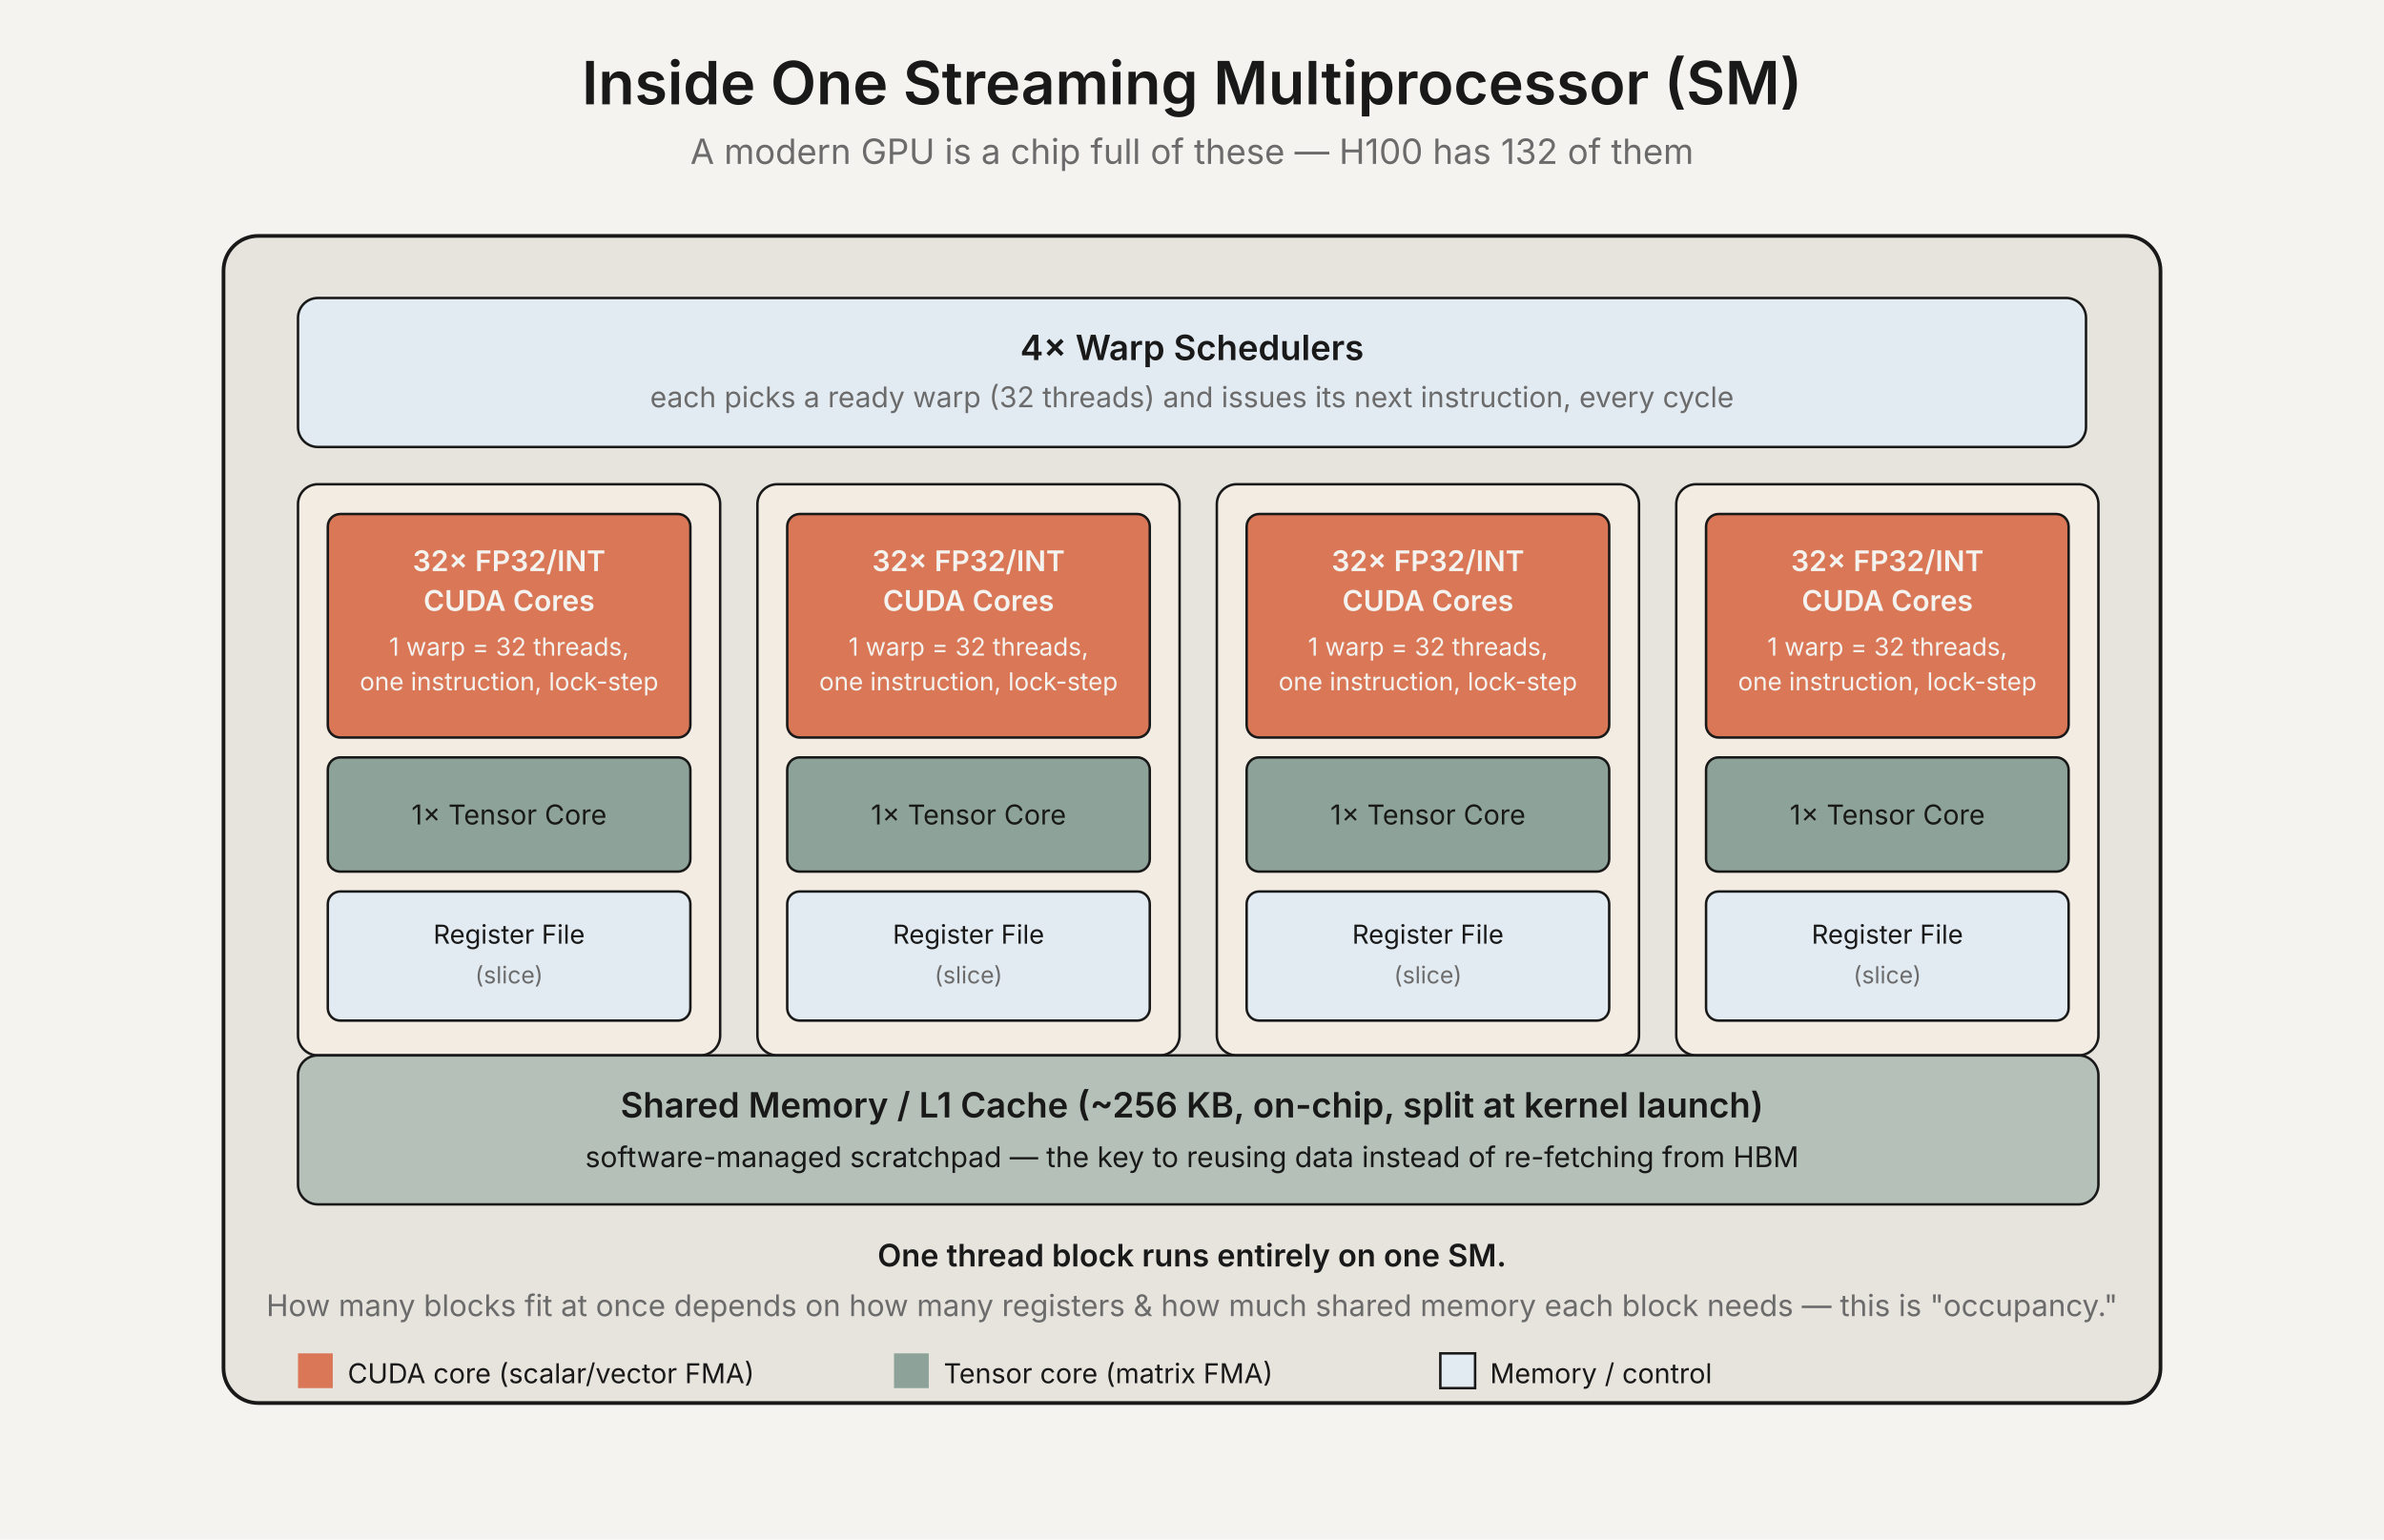
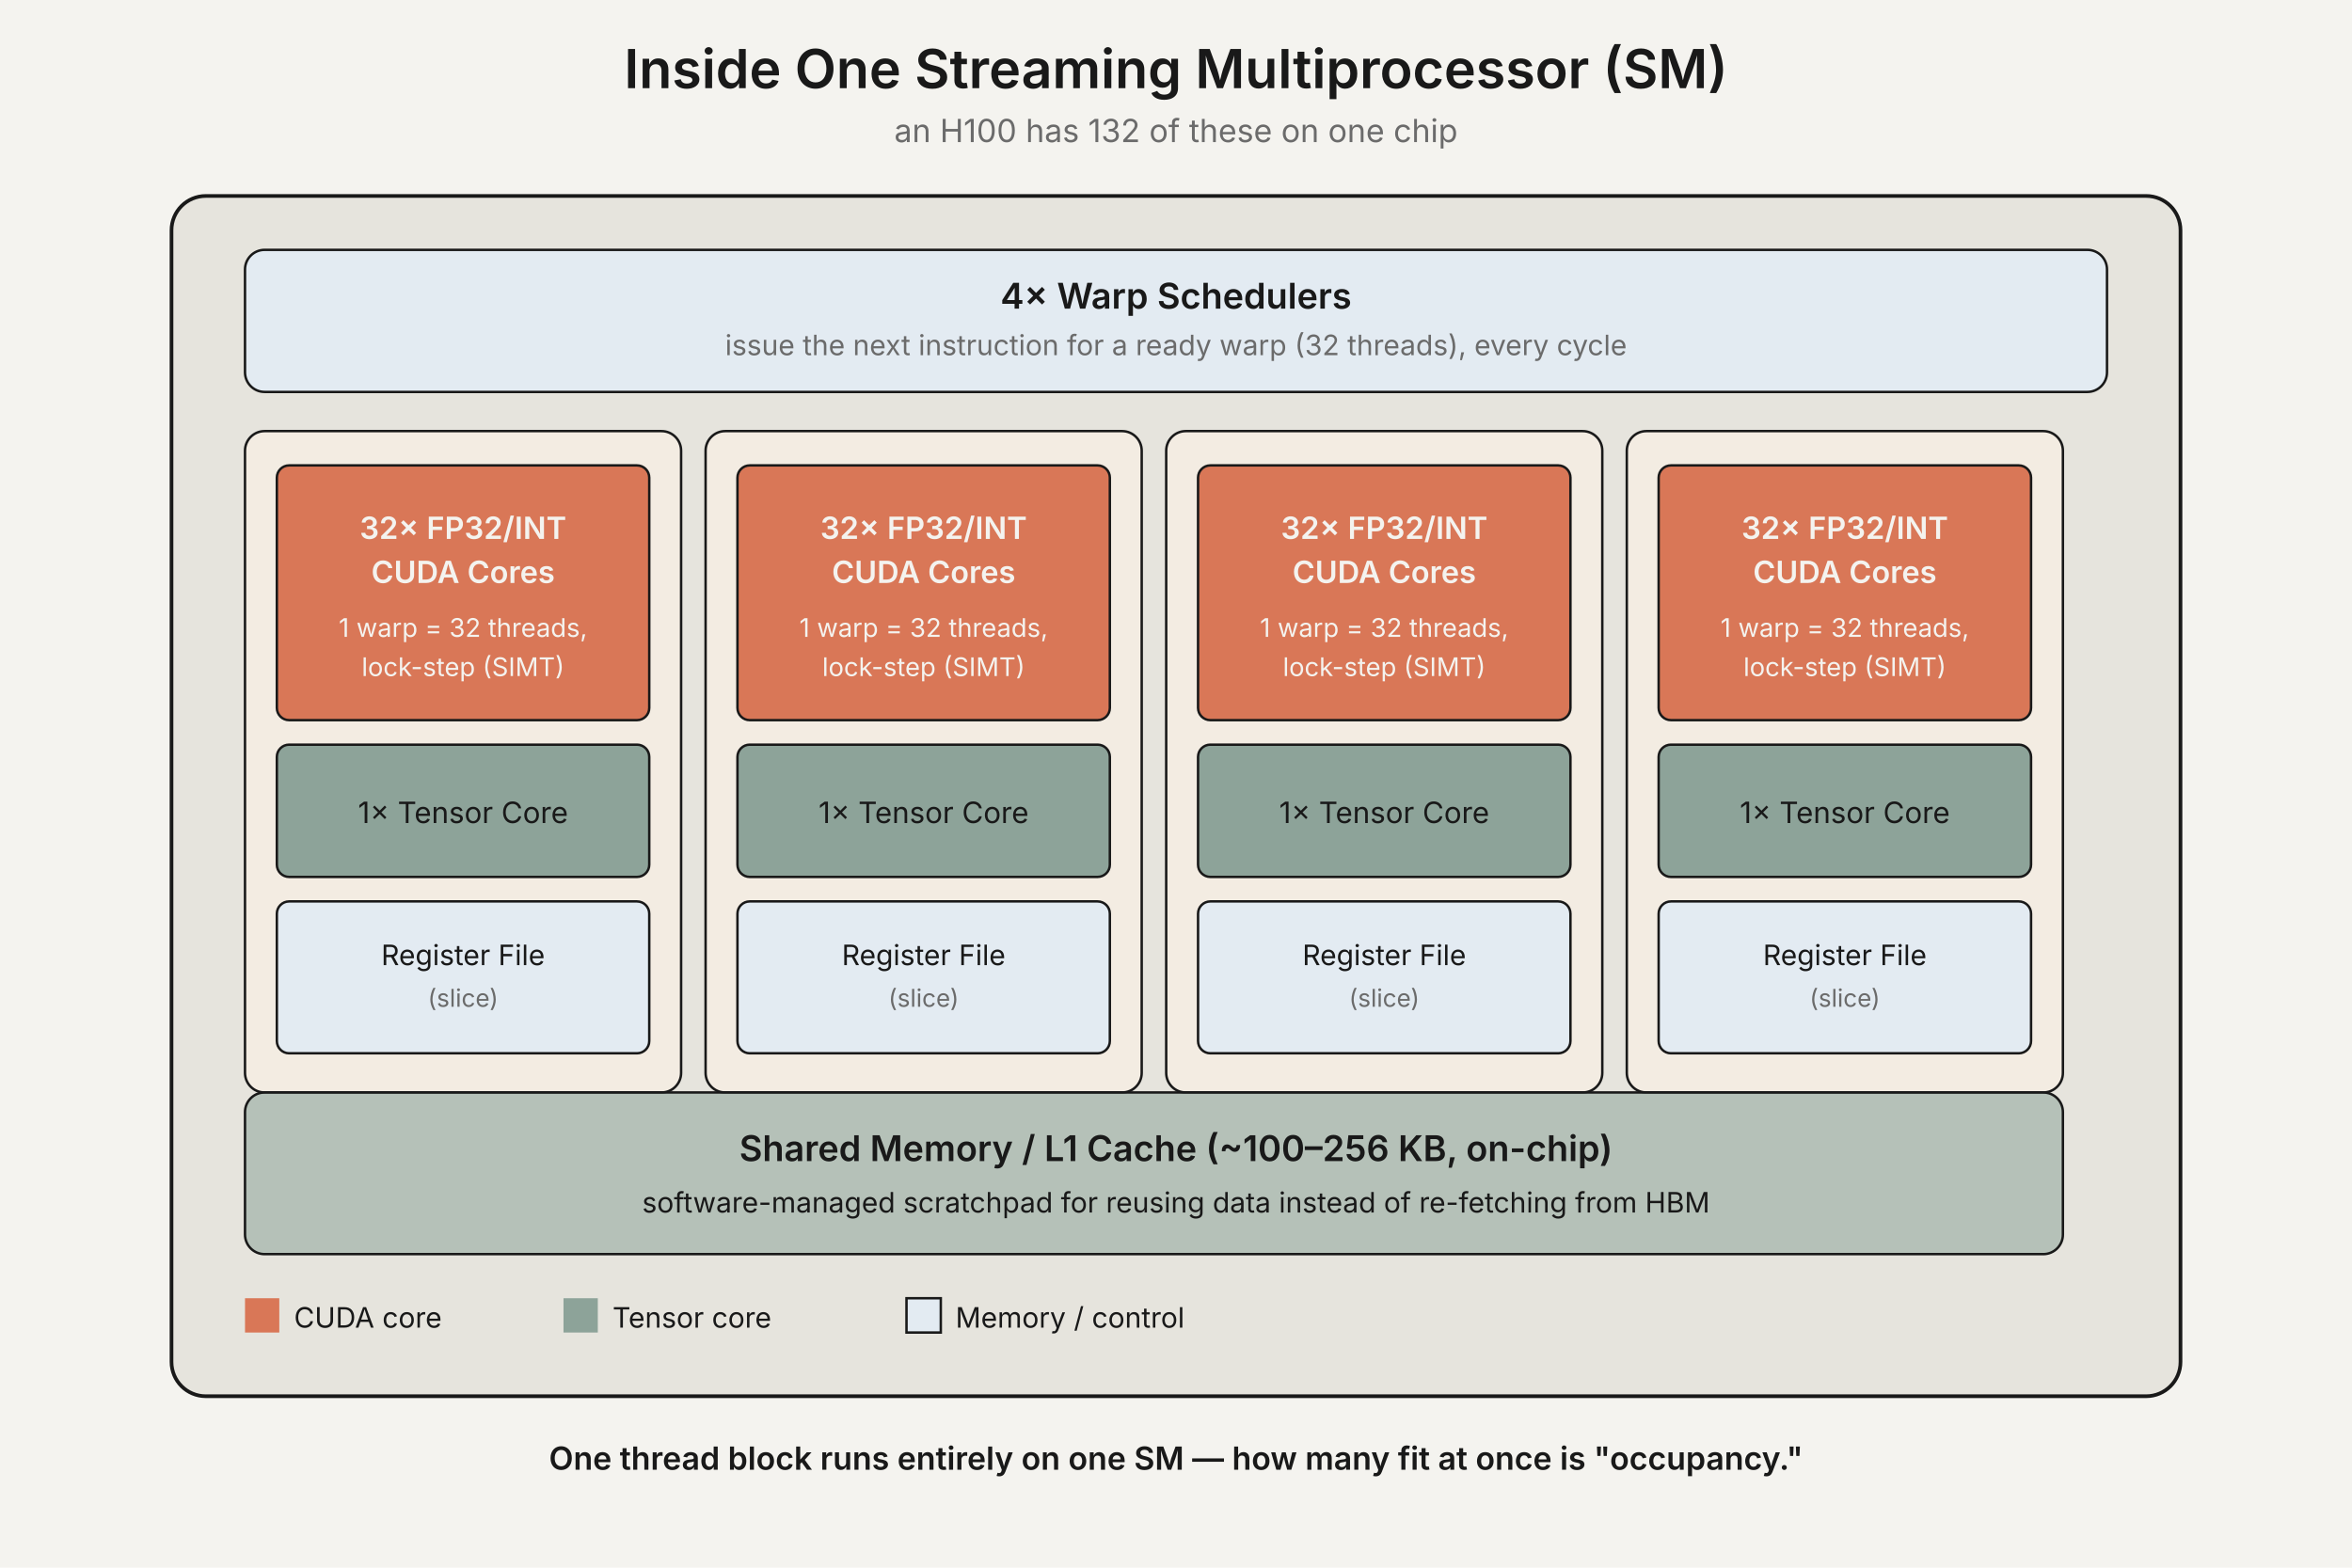
- <svg xmlns="http://www.w3.org/2000/svg" viewBox="0 0 960 620" font-family="Inter, -apple-system, sans-serif">
-   <rect x="0" y="0" width="960" height="620" fill="#F4F3EF" />
-   <text x="480" y="42" text-anchor="middle" font-size="24" font-weight="600" fill="#191919">Inside One Streaming Multiprocessor (SM)</text>
-   <text x="480" y="66" text-anchor="middle" font-size="14" fill="#6B6B6B">A modern GPU is a chip full of these — H100 has 132 of them</text>
-   <rect x="90" y="95" width="780" height="470" rx="14" fill="#E6E4DD" stroke="#191919" stroke-width="1.5" />
-   <rect x="120" y="120" width="720" height="60" rx="8" fill="#E3EBF2" stroke="#191919" stroke-width="1" />
-   <text x="480" y="145" text-anchor="middle" font-size="14" font-weight="600" fill="#191919">4× Warp Schedulers</text>
-   <text x="480" y="164" text-anchor="middle" font-size="11.5" fill="#6B6B6B">each picks a ready warp (32 threads) and issues its next instruction, every cycle</text>
+ <svg xmlns="http://www.w3.org/2000/svg" viewBox="0 0 960 640" font-family="Inter, -apple-system, sans-serif">
+   <rect x="0" y="0" width="960" height="640" fill="#F4F3EF" />
+   <text x="480" y="36" text-anchor="middle" font-size="22" font-weight="600" fill="#191919">Inside One Streaming Multiprocessor (SM)</text>
+   <text x="480" y="58" text-anchor="middle" font-size="13" fill="#6B6B6B">an H100 has 132 of these on one chip</text>
+   <rect x="70" y="80" width="820" height="490" rx="14" fill="#E6E4DD" stroke="#191919" stroke-width="1.5" />
+   <rect x="100" y="102" width="760" height="58" rx="8" fill="#E3EBF2" stroke="#191919" stroke-width="1" />
+   <text x="480" y="126" text-anchor="middle" font-size="14.5" font-weight="600" fill="#191919">4× Warp Schedulers</text>
+   <text x="480" y="145" text-anchor="middle" font-size="11.5" fill="#6B6B6B">issue the next instruction for a ready warp (32 threads), every cycle</text>
  <g>
-     <rect x="120" y="195" width="170" height="230" rx="8" fill="#F3ECE2" stroke="#191919" stroke-width="1" />
-     <rect x="132" y="207" width="146" height="90" rx="5" fill="#D97757" stroke="#191919" stroke-width="1" />
-     <text x="205" y="230" text-anchor="middle" font-size="11.5" fill="#F4F3EF" font-weight="600">32× FP32/INT</text>
-     <text x="205" y="246" text-anchor="middle" font-size="11.5" fill="#F4F3EF" font-weight="600">CUDA Cores</text>
-     <text x="205" y="264" text-anchor="middle" font-size="10" fill="#F4F3EF">1 warp = 32 threads,</text>
-     <text x="205" y="278" text-anchor="middle" font-size="10" fill="#F4F3EF">one instruction, lock-step</text>
-     <rect x="132" y="305" width="146" height="46" rx="5" fill="#8DA399" stroke="#191919" stroke-width="1" />
-     <text x="205" y="332" text-anchor="middle" font-size="11" fill="#191919">1× Tensor Core</text>
-     <rect x="132" y="359" width="146" height="52" rx="5" fill="#E3EBF2" stroke="#191919" stroke-width="1" />
-     <text x="205" y="380" text-anchor="middle" font-size="10.5" fill="#191919">Register File</text>
-     <text x="205" y="396" text-anchor="middle" font-size="9.5" fill="#6B6B6B">(slice)</text>
-     <rect x="305" y="195" width="170" height="230" rx="8" fill="#F3ECE2" stroke="#191919" stroke-width="1" />
-     <rect x="317" y="207" width="146" height="90" rx="5" fill="#D97757" stroke="#191919" stroke-width="1" />
-     <text x="390" y="230" text-anchor="middle" font-size="11.5" fill="#F4F3EF" font-weight="600">32× FP32/INT</text>
-     <text x="390" y="246" text-anchor="middle" font-size="11.5" fill="#F4F3EF" font-weight="600">CUDA Cores</text>
-     <text x="390" y="264" text-anchor="middle" font-size="10" fill="#F4F3EF">1 warp = 32 threads,</text>
-     <text x="390" y="278" text-anchor="middle" font-size="10" fill="#F4F3EF">one instruction, lock-step</text>
-     <rect x="317" y="305" width="146" height="46" rx="5" fill="#8DA399" stroke="#191919" stroke-width="1" />
-     <text x="390" y="332" text-anchor="middle" font-size="11" fill="#191919">1× Tensor Core</text>
-     <rect x="317" y="359" width="146" height="52" rx="5" fill="#E3EBF2" stroke="#191919" stroke-width="1" />
-     <text x="390" y="380" text-anchor="middle" font-size="10.5" fill="#191919">Register File</text>
-     <text x="390" y="396" text-anchor="middle" font-size="9.5" fill="#6B6B6B">(slice)</text>
-     <rect x="490" y="195" width="170" height="230" rx="8" fill="#F3ECE2" stroke="#191919" stroke-width="1" />
-     <rect x="502" y="207" width="146" height="90" rx="5" fill="#D97757" stroke="#191919" stroke-width="1" />
-     <text x="575" y="230" text-anchor="middle" font-size="11.5" fill="#F4F3EF" font-weight="600">32× FP32/INT</text>
-     <text x="575" y="246" text-anchor="middle" font-size="11.5" fill="#F4F3EF" font-weight="600">CUDA Cores</text>
-     <text x="575" y="264" text-anchor="middle" font-size="10" fill="#F4F3EF">1 warp = 32 threads,</text>
-     <text x="575" y="278" text-anchor="middle" font-size="10" fill="#F4F3EF">one instruction, lock-step</text>
-     <rect x="502" y="305" width="146" height="46" rx="5" fill="#8DA399" stroke="#191919" stroke-width="1" />
-     <text x="575" y="332" text-anchor="middle" font-size="11" fill="#191919">1× Tensor Core</text>
-     <rect x="502" y="359" width="146" height="52" rx="5" fill="#E3EBF2" stroke="#191919" stroke-width="1" />
-     <text x="575" y="380" text-anchor="middle" font-size="10.5" fill="#191919">Register File</text>
-     <text x="575" y="396" text-anchor="middle" font-size="9.5" fill="#6B6B6B">(slice)</text>
-     <rect x="675" y="195" width="170" height="230" rx="8" fill="#F3ECE2" stroke="#191919" stroke-width="1" />
-     <rect x="687" y="207" width="146" height="90" rx="5" fill="#D97757" stroke="#191919" stroke-width="1" />
-     <text x="760" y="230" text-anchor="middle" font-size="11.5" fill="#F4F3EF" font-weight="600">32× FP32/INT</text>
-     <text x="760" y="246" text-anchor="middle" font-size="11.5" fill="#F4F3EF" font-weight="600">CUDA Cores</text>
-     <text x="760" y="264" text-anchor="middle" font-size="10" fill="#F4F3EF">1 warp = 32 threads,</text>
-     <text x="760" y="278" text-anchor="middle" font-size="10" fill="#F4F3EF">one instruction, lock-step</text>
-     <rect x="687" y="305" width="146" height="46" rx="5" fill="#8DA399" stroke="#191919" stroke-width="1" />
-     <text x="760" y="332" text-anchor="middle" font-size="11" fill="#191919">1× Tensor Core</text>
-     <rect x="687" y="359" width="146" height="52" rx="5" fill="#E3EBF2" stroke="#191919" stroke-width="1" />
-     <text x="760" y="380" text-anchor="middle" font-size="10.5" fill="#191919">Register File</text>
-     <text x="760" y="396" text-anchor="middle" font-size="9.5" fill="#6B6B6B">(slice)</text>
+     <rect x="100" y="176" width="178" height="270" rx="8" fill="#F3ECE2" stroke="#191919" stroke-width="1" />
+     <rect x="113" y="190" width="152" height="104" rx="5" fill="#D97757" stroke="#191919" stroke-width="1" />
+     <text x="189" y="220" text-anchor="middle" font-size="12.5" fill="#F4F3EF" font-weight="600">32× FP32/INT</text>
+     <text x="189" y="238" text-anchor="middle" font-size="12.5" fill="#F4F3EF" font-weight="600">CUDA Cores</text>
+     <text x="189" y="260" text-anchor="middle" font-size="10.5" fill="#F4F3EF">1 warp = 32 threads,</text>
+     <text x="189" y="276" text-anchor="middle" font-size="10.5" fill="#F4F3EF">lock-step (SIMT)</text>
+     <rect x="113" y="304" width="152" height="54" rx="5" fill="#8DA399" stroke="#191919" stroke-width="1" />
+     <text x="189" y="336" text-anchor="middle" font-size="12" fill="#191919">1× Tensor Core</text>
+     <rect x="113" y="368" width="152" height="62" rx="5" fill="#E3EBF2" stroke="#191919" stroke-width="1" />
+     <text x="189" y="394" text-anchor="middle" font-size="11.5" fill="#191919">Register File</text>
+     <text x="189" y="411" text-anchor="middle" font-size="10" fill="#6B6B6B">(slice)</text>
+     <rect x="288" y="176" width="178" height="270" rx="8" fill="#F3ECE2" stroke="#191919" stroke-width="1" />
+     <rect x="301" y="190" width="152" height="104" rx="5" fill="#D97757" stroke="#191919" stroke-width="1" />
+     <text x="377" y="220" text-anchor="middle" font-size="12.5" fill="#F4F3EF" font-weight="600">32× FP32/INT</text>
+     <text x="377" y="238" text-anchor="middle" font-size="12.5" fill="#F4F3EF" font-weight="600">CUDA Cores</text>
+     <text x="377" y="260" text-anchor="middle" font-size="10.5" fill="#F4F3EF">1 warp = 32 threads,</text>
+     <text x="377" y="276" text-anchor="middle" font-size="10.5" fill="#F4F3EF">lock-step (SIMT)</text>
+     <rect x="301" y="304" width="152" height="54" rx="5" fill="#8DA399" stroke="#191919" stroke-width="1" />
+     <text x="377" y="336" text-anchor="middle" font-size="12" fill="#191919">1× Tensor Core</text>
+     <rect x="301" y="368" width="152" height="62" rx="5" fill="#E3EBF2" stroke="#191919" stroke-width="1" />
+     <text x="377" y="394" text-anchor="middle" font-size="11.5" fill="#191919">Register File</text>
+     <text x="377" y="411" text-anchor="middle" font-size="10" fill="#6B6B6B">(slice)</text>
+     <rect x="476" y="176" width="178" height="270" rx="8" fill="#F3ECE2" stroke="#191919" stroke-width="1" />
+     <rect x="489" y="190" width="152" height="104" rx="5" fill="#D97757" stroke="#191919" stroke-width="1" />
+     <text x="565" y="220" text-anchor="middle" font-size="12.5" fill="#F4F3EF" font-weight="600">32× FP32/INT</text>
+     <text x="565" y="238" text-anchor="middle" font-size="12.5" fill="#F4F3EF" font-weight="600">CUDA Cores</text>
+     <text x="565" y="260" text-anchor="middle" font-size="10.5" fill="#F4F3EF">1 warp = 32 threads,</text>
+     <text x="565" y="276" text-anchor="middle" font-size="10.5" fill="#F4F3EF">lock-step (SIMT)</text>
+     <rect x="489" y="304" width="152" height="54" rx="5" fill="#8DA399" stroke="#191919" stroke-width="1" />
+     <text x="565" y="336" text-anchor="middle" font-size="12" fill="#191919">1× Tensor Core</text>
+     <rect x="489" y="368" width="152" height="62" rx="5" fill="#E3EBF2" stroke="#191919" stroke-width="1" />
+     <text x="565" y="394" text-anchor="middle" font-size="11.5" fill="#191919">Register File</text>
+     <text x="565" y="411" text-anchor="middle" font-size="10" fill="#6B6B6B">(slice)</text>
+     <rect x="664" y="176" width="178" height="270" rx="8" fill="#F3ECE2" stroke="#191919" stroke-width="1" />
+     <rect x="677" y="190" width="152" height="104" rx="5" fill="#D97757" stroke="#191919" stroke-width="1" />
+     <text x="753" y="220" text-anchor="middle" font-size="12.5" fill="#F4F3EF" font-weight="600">32× FP32/INT</text>
+     <text x="753" y="238" text-anchor="middle" font-size="12.5" fill="#F4F3EF" font-weight="600">CUDA Cores</text>
+     <text x="753" y="260" text-anchor="middle" font-size="10.5" fill="#F4F3EF">1 warp = 32 threads,</text>
+     <text x="753" y="276" text-anchor="middle" font-size="10.5" fill="#F4F3EF">lock-step (SIMT)</text>
+     <rect x="677" y="304" width="152" height="54" rx="5" fill="#8DA399" stroke="#191919" stroke-width="1" />
+     <text x="753" y="336" text-anchor="middle" font-size="12" fill="#191919">1× Tensor Core</text>
+     <rect x="677" y="368" width="152" height="62" rx="5" fill="#E3EBF2" stroke="#191919" stroke-width="1" />
+     <text x="753" y="394" text-anchor="middle" font-size="11.5" fill="#191919">Register File</text>
+     <text x="753" y="411" text-anchor="middle" font-size="10" fill="#6B6B6B">(slice)</text>
  </g>
-   <rect x="120" y="425" width="725" height="60" rx="8" fill="#8DA399" stroke="#191919" stroke-width="1" fill-opacity="0.55" />
-   <text x="480" y="450" text-anchor="middle" font-size="14" font-weight="600" fill="#191919">Shared Memory / L1 Cache (~256 KB, on-chip, split at kernel launch)</text>
-   <text x="480" y="470" text-anchor="middle" font-size="11.5" fill="#191919">software-managed scratchpad — the key to reusing data instead of re-fetching from HBM</text>
-   <text x="480" y="510" text-anchor="middle" font-size="12.5" fill="#191919" font-weight="600">One thread block runs entirely on one SM.</text>
-   <text x="480" y="530" text-anchor="middle" font-size="12" fill="#6B6B6B">How many blocks fit at once depends on how many registers &amp; how much shared memory each block needs — this is "occupancy."</text>
-   <rect x="120" y="545" width="14" height="14" fill="#D97757" />
-   <text x="140" y="557" font-size="11" fill="#191919">CUDA core (scalar/vector FMA)</text>
-   <rect x="360" y="545" width="14" height="14" fill="#8DA399" />
-   <text x="380" y="557" font-size="11" fill="#191919">Tensor core (matrix FMA)</text>
-   <rect x="580" y="545" width="14" height="14" fill="#E3EBF2" stroke="#191919" stroke-width="1" />
-   <text x="600" y="557" font-size="11" fill="#191919">Memory / control</text>
+   <rect x="100" y="446" width="742" height="66" rx="8" fill="#8DA399" fill-opacity="0.55" stroke="#191919" stroke-width="1" />
+   <text x="480" y="474" text-anchor="middle" font-size="14.5" font-weight="600" fill="#191919">Shared Memory / L1 Cache (~100–256 KB, on-chip)</text>
+   <text x="480" y="495" text-anchor="middle" font-size="11.5" fill="#191919">software-managed scratchpad for reusing data instead of re-fetching from HBM</text>
+   <rect x="100" y="530" width="14" height="14" fill="#D97757" />
+   <text x="120" y="542" font-size="11.5" fill="#191919">CUDA core</text>
+   <rect x="230" y="530" width="14" height="14" fill="#8DA399" />
+   <text x="250" y="542" font-size="11.5" fill="#191919">Tensor core</text>
+   <rect x="370" y="530" width="14" height="14" fill="#E3EBF2" stroke="#191919" stroke-width="1" />
+   <text x="390" y="542" font-size="11.5" fill="#191919">Memory / control</text>
+   <text x="480" y="600" text-anchor="middle" font-size="13" fill="#191919" font-weight="600">One thread block runs entirely on one SM — how many fit at once is "occupancy."</text>
</svg>
